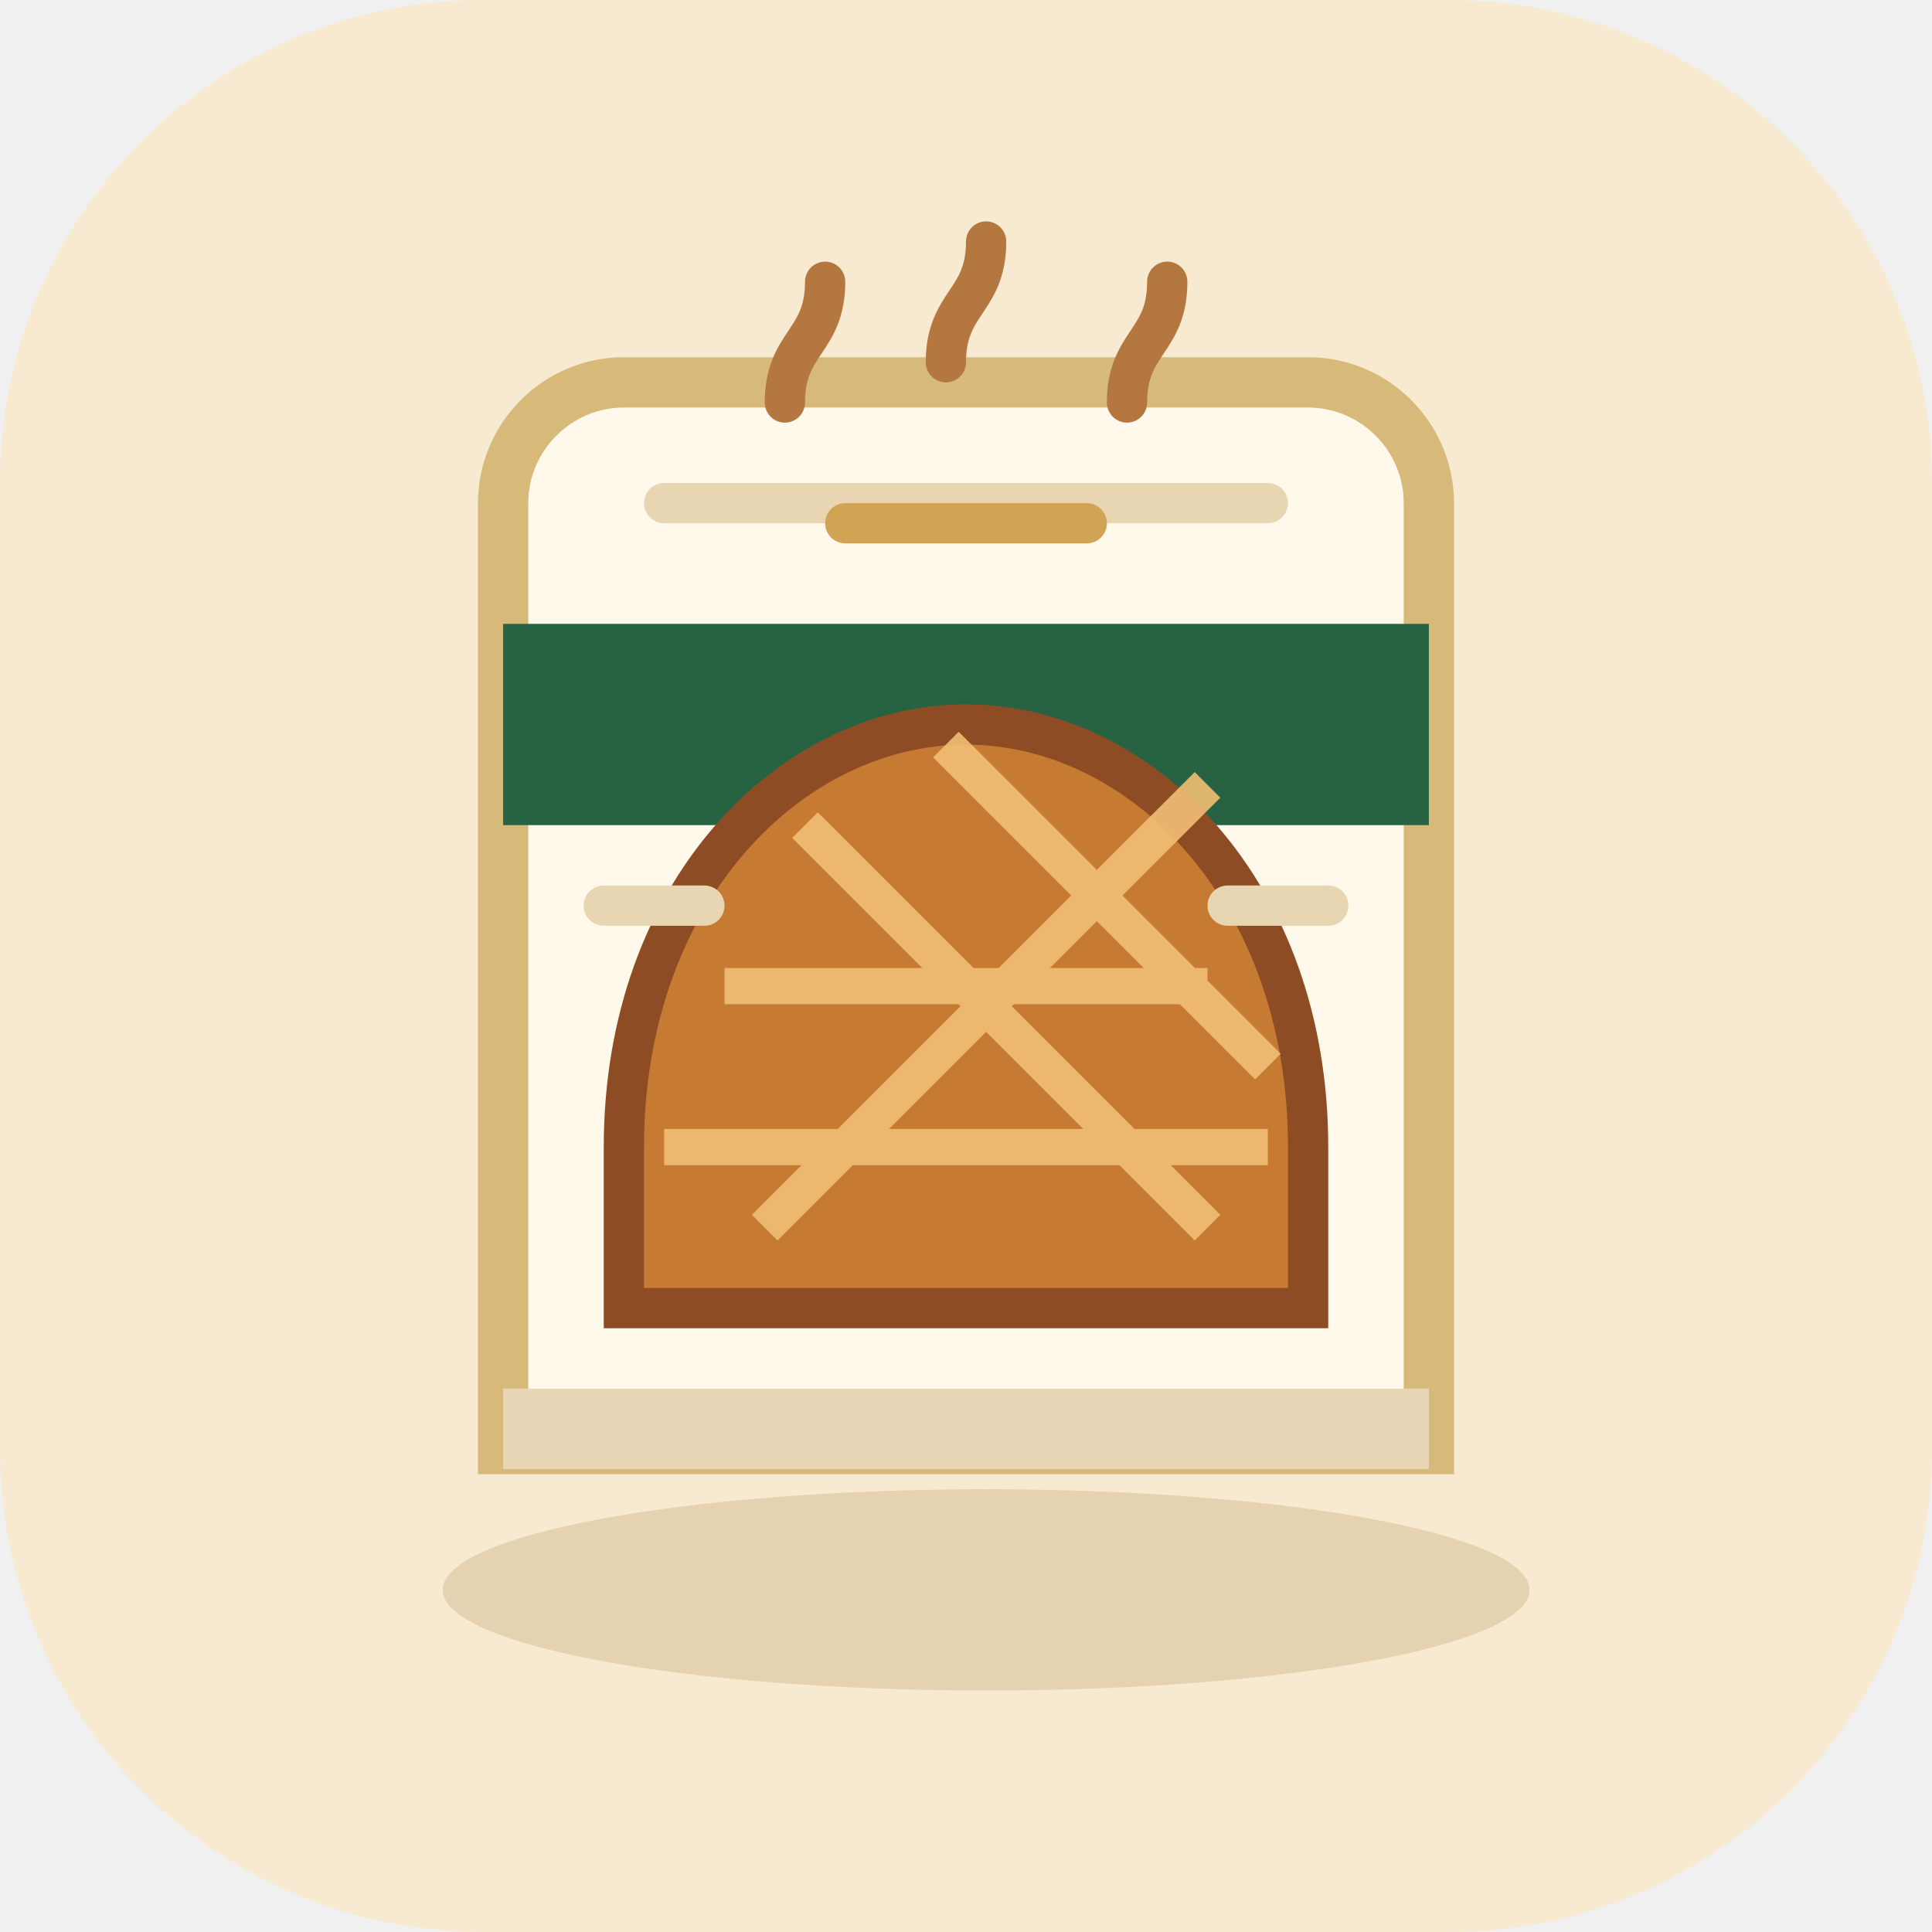
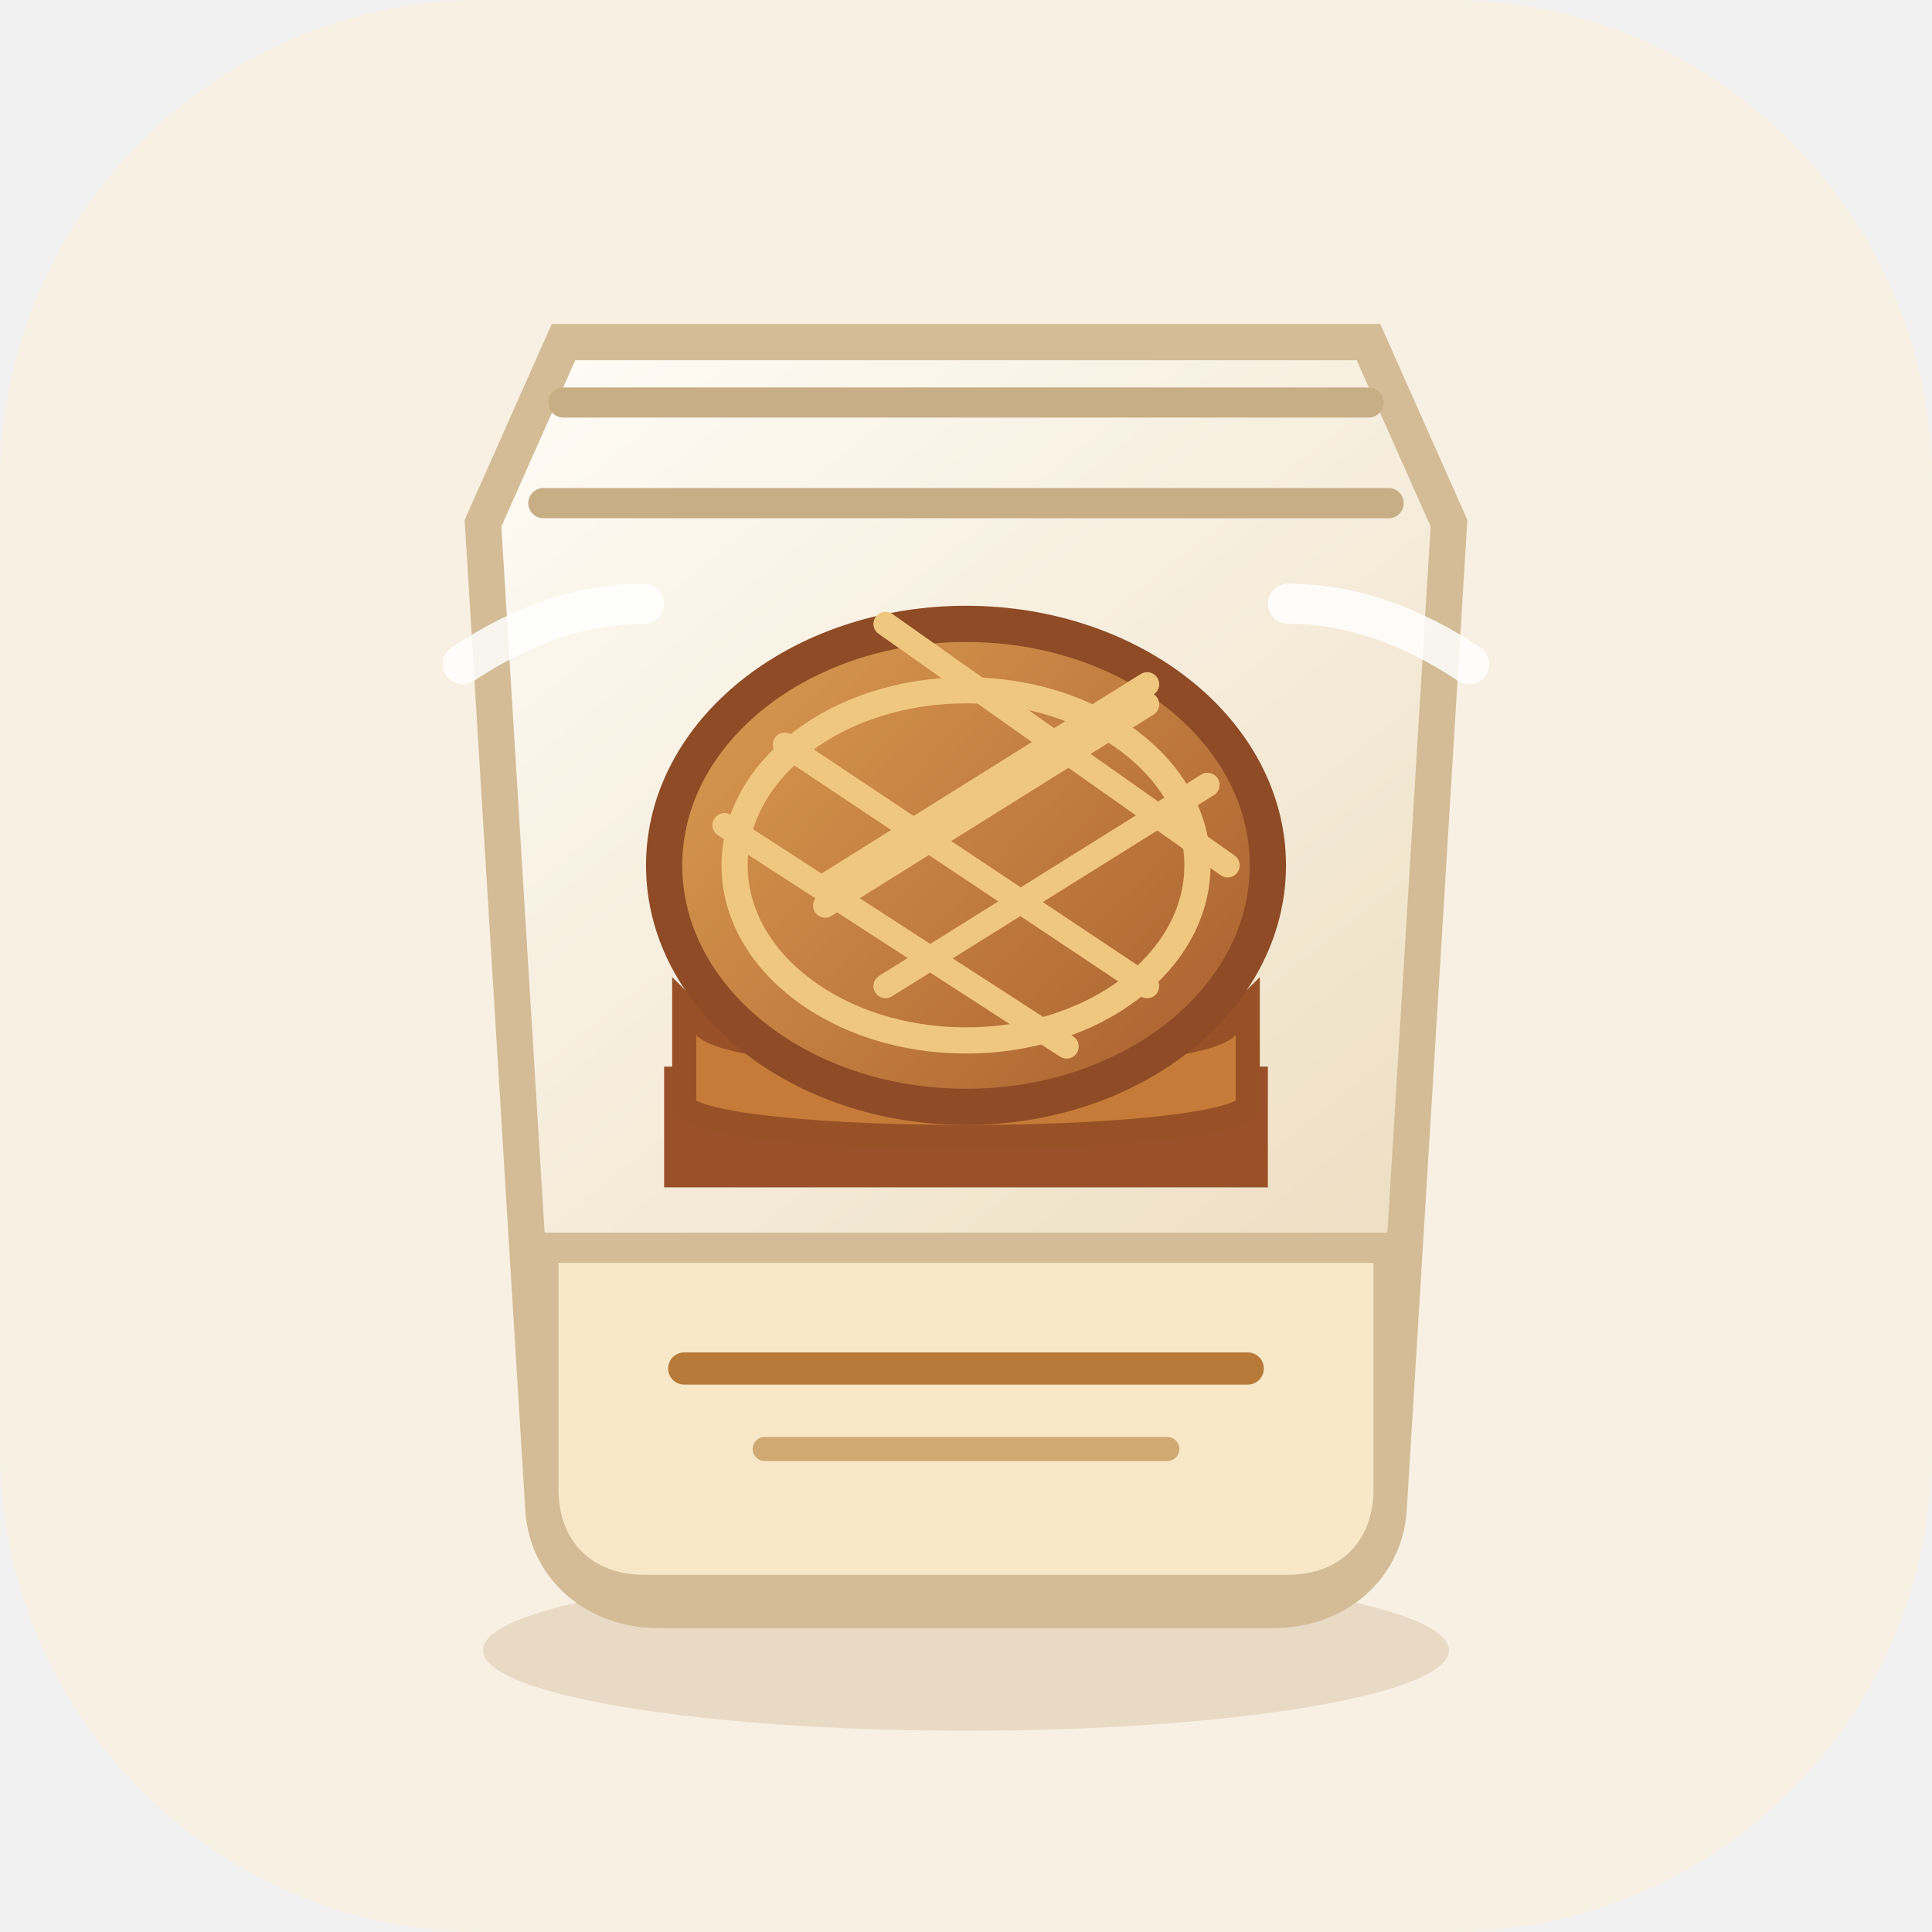
<svg xmlns="http://www.w3.org/2000/svg" viewBox="0 0 96 96" fill="none">
-   <rect width="96" height="96" rx="24" fill="#F7EAD0" />
-   <ellipse cx="49" cy="79" rx="27" ry="5" fill="#D6BD98" opacity=".55" />
-   <path d="M25 25c0-3.3 2.7-6 6-6h34c3.3 0 6 2.7 6 6v47H25V25Z" fill="#FFF9EB" stroke="#D7B97A" stroke-width="2.5" />
-   <path d="M25 31h46v10H25z" fill="#276342" />
-   <path d="M31 57c0-12.7 8.3-21 17-21s17 8.3 17 21v8H31v-8Z" fill="#C77A32" stroke="#8E4C24" stroke-width="2" />
-   <path d="M33 57h30M36 49h24m-20-8 20 20M47 37l16 16M38 61l22-22" stroke="#F0BE74" stroke-width="1.8" opacity=".9" />
-   <path d="M33 25h30M35 45h-5m36 0h-5" stroke="#E8D6B2" stroke-width="2" stroke-linecap="round" />
-   <path d="M42 26h12" stroke="#D1A354" stroke-width="2" stroke-linecap="round" />
-   <path d="M41 14c0 3-2 3-2 6m10-8c0 3-2 3-2 6m11-4c0 3-2 3-2 6" stroke="#B47740" stroke-width="2" stroke-linecap="round" />
-   <path d="M25 69h46v4H25z" fill="#E8D7B6" />
+   <defs>
+     <linearGradient id="bag" x1="22" y1="17" x2="73" y2="81" gradientUnits="userSpaceOnUse">
+       <stop stop-color="#FFFDF8" />
+       <stop offset="1" stop-color="#E9D7B5" />
+     </linearGradient>
+     <linearGradient id="wafer" x1="35" y1="32" x2="62" y2="57" gradientUnits="userSpaceOnUse">
+       <stop stop-color="#D99A50" />
+       <stop offset="1" stop-color="#A75C2D" />
+     </linearGradient>
+   </defs>
+   <rect width="96" height="96" rx="24" fill="#F8F0E2" />
+   <ellipse cx="48" cy="82" rx="24" ry="4" fill="#C5A982" opacity=".3" />
+   <path d="M28 17h40l4 9-3 49c-.2 3-2.7 5-5.7 5H32.7c-3 0-5.5-2-5.7-5l-3-49 4-9Z" fill="url(#bag)" stroke="#D3BC96" stroke-width="1.8" />
+   <path d="M28 20h40m-41 5h42" stroke="#C7AE85" stroke-width="1.5" stroke-linecap="round" />
+   <path d="M33 53h30v6H33z" fill="#9A5129" />
+   <path d="M34 50c2 2 26 2 28 0v5c-2 2-26 2-28 0v-5Zm1-4c2 2 24 2 26 0v5c-2 2-24 2-26 0v-5Z" fill="#C67B38" stroke="#985126" stroke-width="1.2" />
+   <ellipse cx="48" cy="43" rx="15" ry="12" fill="url(#wafer)" stroke="#8E4B26" stroke-width="1.8" />
+   <ellipse cx="48" cy="43" rx="11.5" ry="8.7" stroke="#F0C77F" stroke-width="1.3" />
+   <path d="m39 37 18 12M36 41l17 11m-9-21 17 12m-20 1 16-10m-13 15 16-10m-19 6 16-10" stroke="#F0C77F" stroke-width="1.2" stroke-linecap="round" />
+   <path d="M27 62h42v12c0 3-2 5-5 5H32c-3 0-5-2-5-5V62Z" fill="#F8E8C8" stroke="#D3BC96" stroke-width="1.5" />
+   <path d="M34 68h28" stroke="#B77A39" stroke-width="1.6" stroke-linecap="round" />
+   <path d="M38 72h20" stroke="#D0AA72" stroke-width="1.2" stroke-linecap="round" />
+   <path d="M23 33c3-2 6-3 9-3m32 0c3 0 6 1 9 3" stroke="#fff" stroke-width="2" stroke-linecap="round" opacity=".85" />
</svg>
